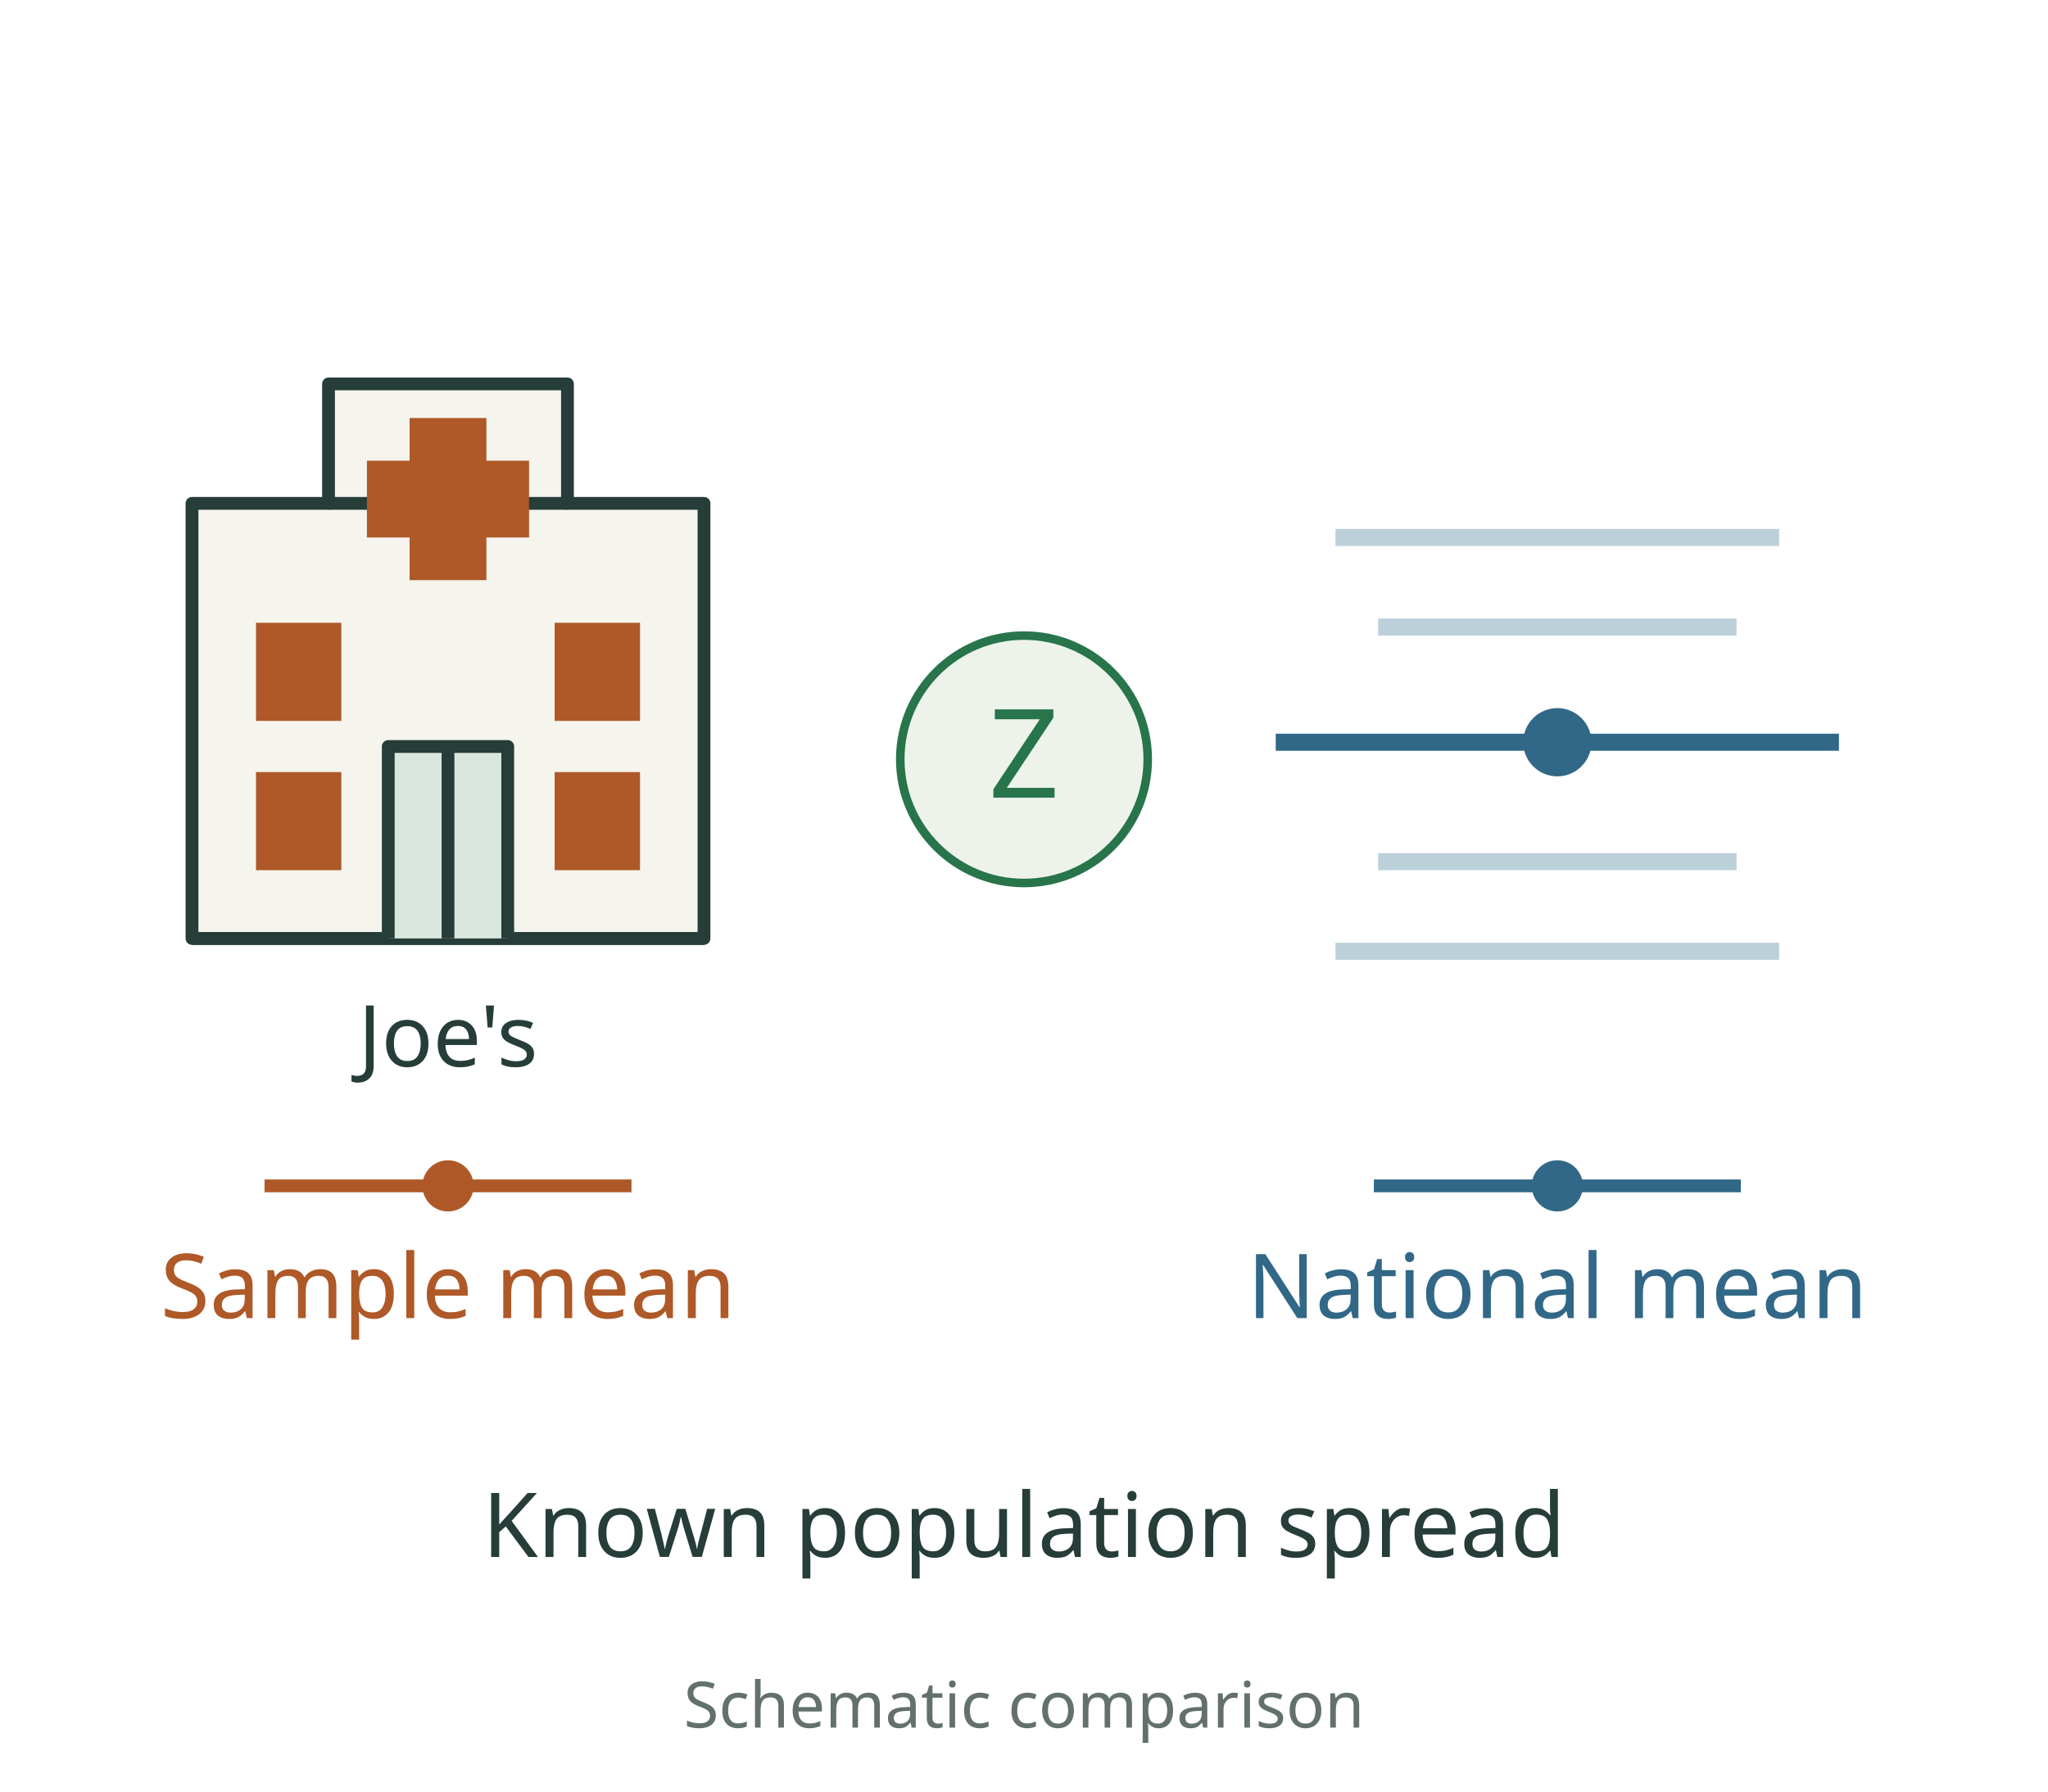
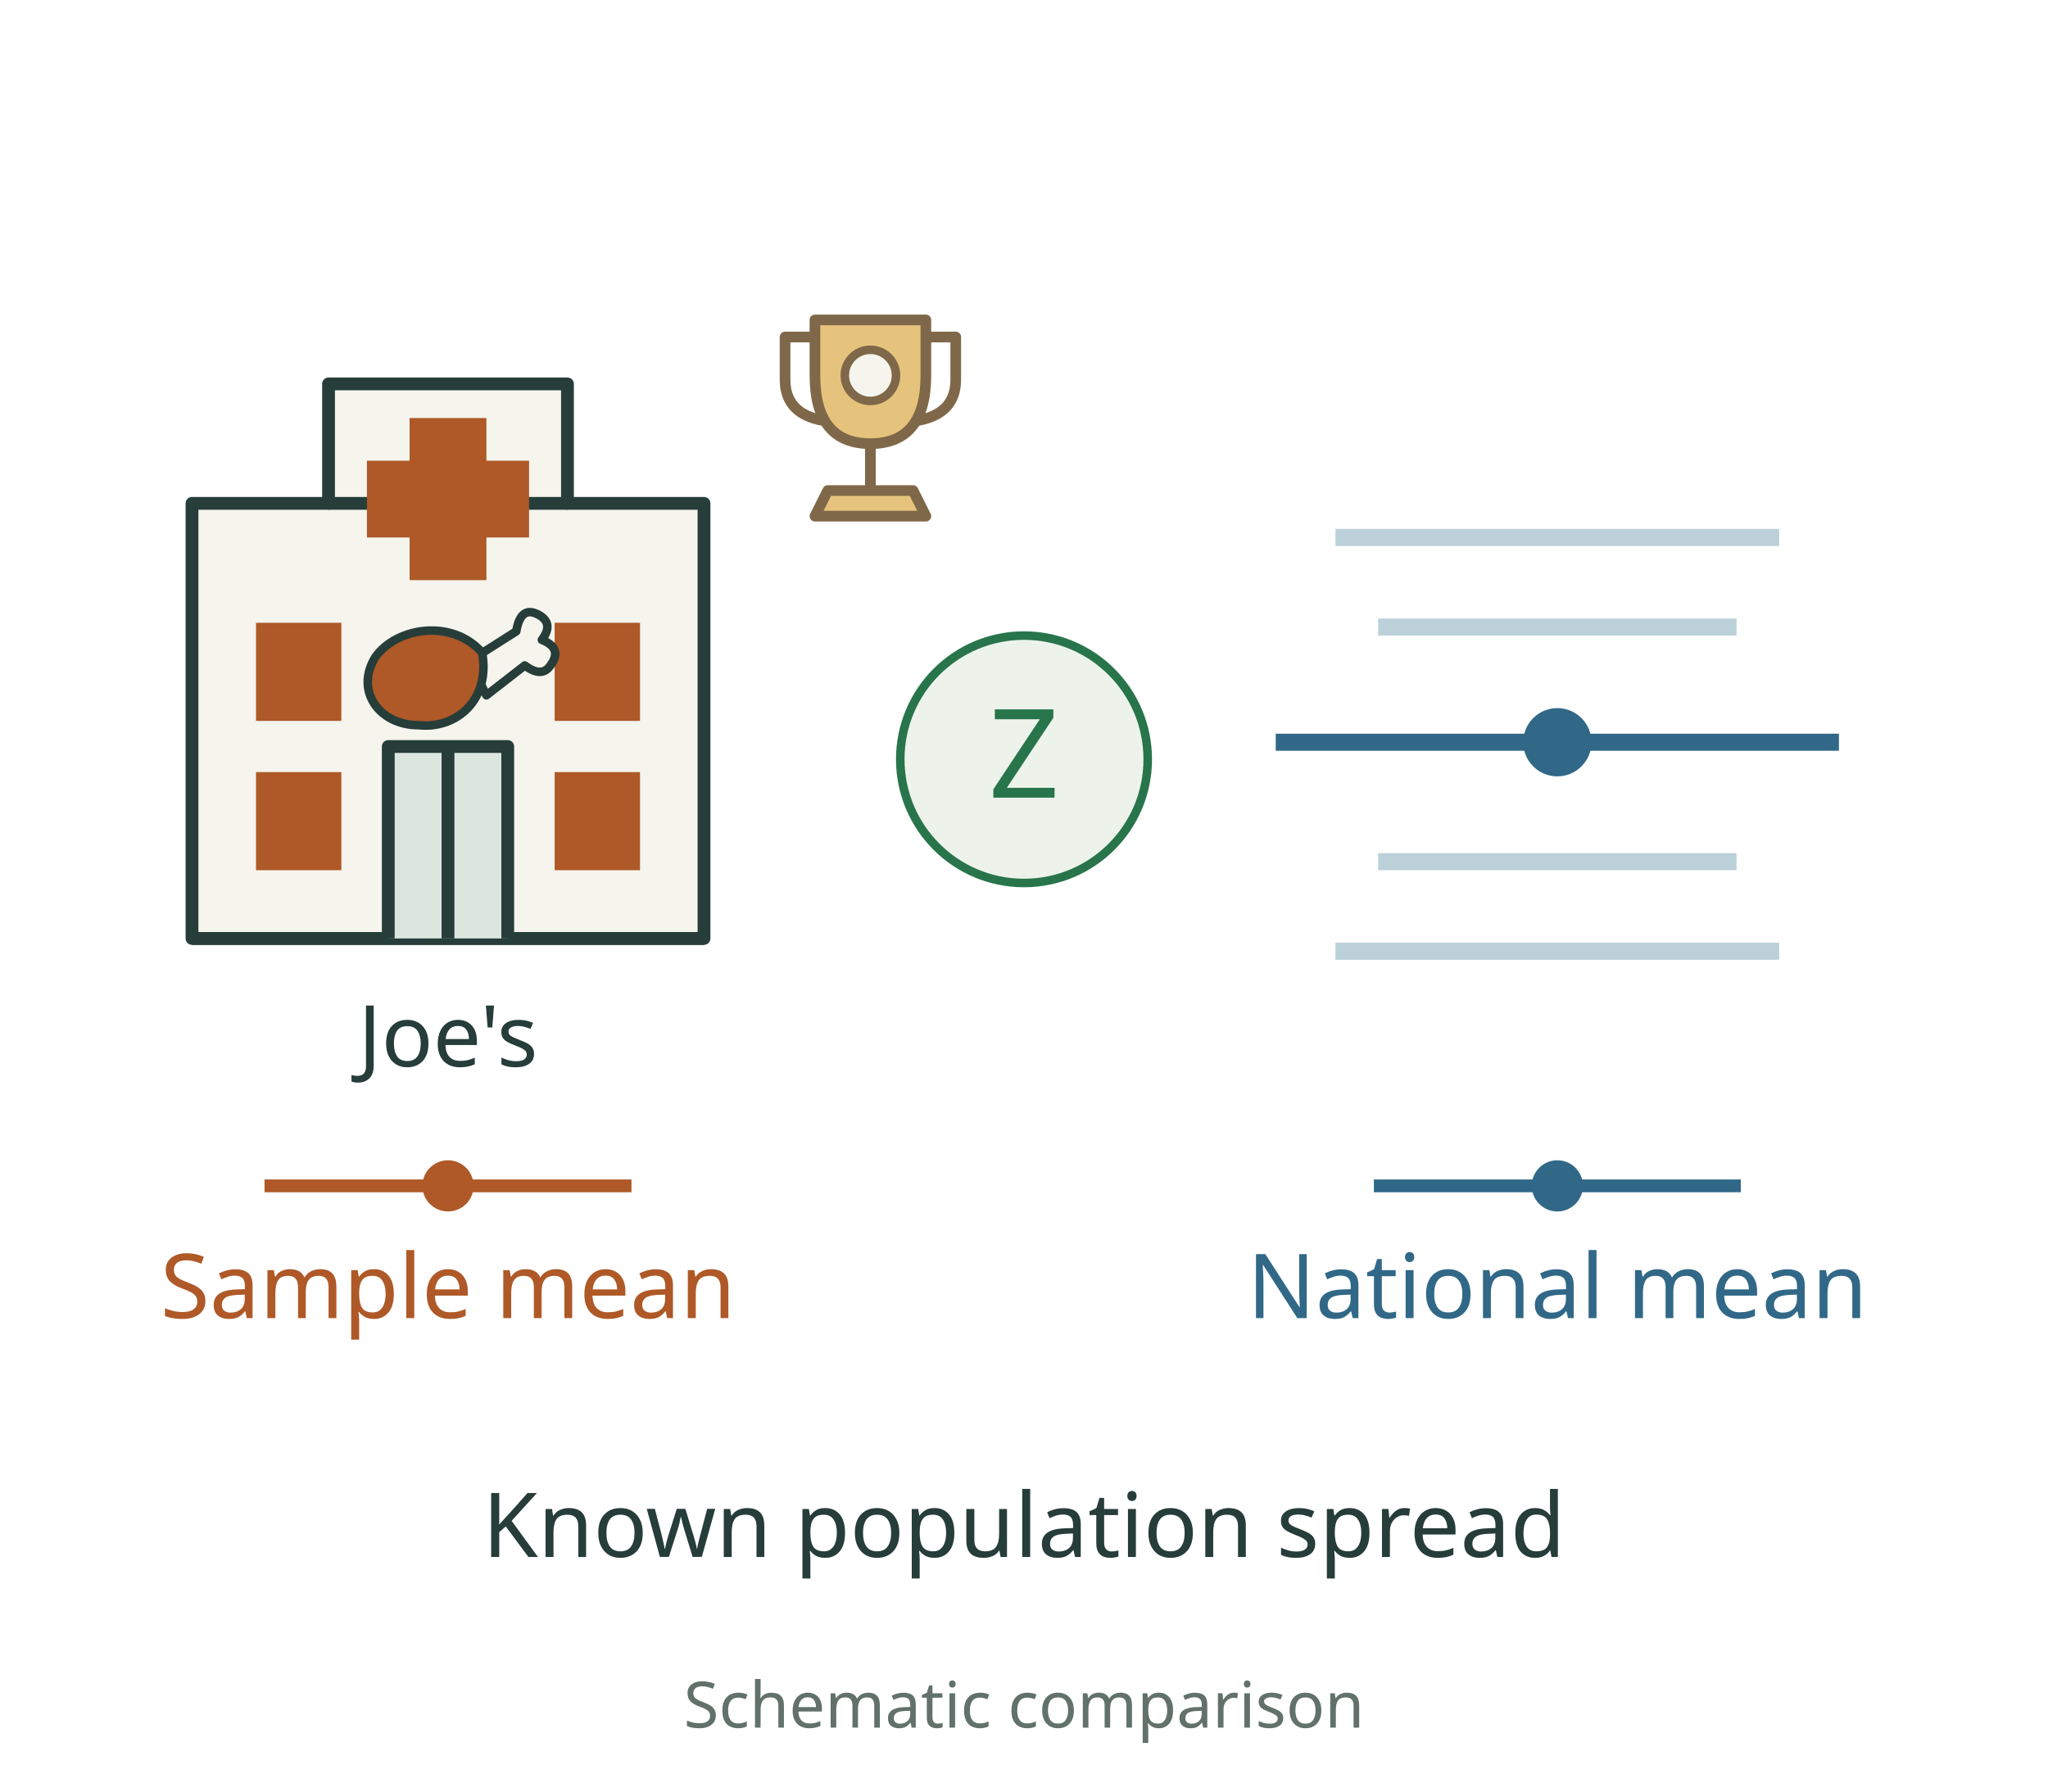
<svg xmlns="http://www.w3.org/2000/svg" width="480" height="420" viewBox="0 0 480 420" role="img" aria-labelledby="art-title art-description">
  <g id="joe's-hospital" transform="translate(35 70)" stroke="#263D39" stroke-width="3" stroke-linejoin="round">
    <path d="M10 150 V48 H42 V20 H98 V48 H130 V150 Z" fill="#F5F4ED" />
    <path d="M42 48 H98 M10 150 H130" fill="none" />
    <path d="M61 28 H79 V38 H89 V56 H79 V66 H61 V56 H51 V38 H61 Z" fill="#AE5927" stroke="none" />
    <g fill="#AE5927" stroke="none">
      <rect x="25" y="76" width="20" height="23" />
      <rect x="95" y="76" width="20" height="23" />
      <rect x="25" y="111" width="20" height="23" />
      <rect x="95" y="111" width="20" height="23" />
    </g>
    <path d="M56 150 V105 H84 V150 M70 105 V150" fill="#DBE7DE" />
+     <g id="fried-chicken-sign" stroke="#263D39" stroke-width="2" stroke-linejoin="round">
+       <path d="M75 85 L86 78 Q87 72 91 74 Q95 76 92 80 Q97 82 94 86 Q92 89 88 86 L79 93 Z" fill="#F5F4ED" />
+       <path d="M78 83 C71 75 58 77 53 84 C48 92 54 100 63 100 C72 101 80 94 78 83 Z" fill="#AE5927" />
+     </g>
  </g>
  <text x="105" y="250" text-anchor="middle" font-family="Atkinson Hyperlegible Next, sans-serif" font-size="20" fill="#263D39">Joe's</text>
  <g id="reference-mark" stroke="#316887" stroke-width="4" fill="none">
    <path d="M313 126 H417 M323 147 H407" stroke="#BCD0DA" />
    <path d="M299 174 H431" />
    <circle cx="365" cy="174" r="8" fill="#316887" stroke="none" />
    <path d="M323 202 H407 M313 223 H417" stroke="#BCD0DA" />
  </g>
  <circle cx="240" cy="178" r="29" fill="#EDF3EB" stroke="#28744B" stroke-width="2" />
  <text x="240" y="187" text-anchor="middle" font-family="Atkinson Hyperlegible Next, sans-serif" font-size="29" fill="#28744B">Z</text>
  <text x="105" y="309" text-anchor="middle" font-family="Atkinson Hyperlegible Next, sans-serif" font-size="21" fill="#AE5927">Sample mean</text>
  <text x="365" y="309" text-anchor="middle" font-family="Atkinson Hyperlegible Next, sans-serif" font-size="21" fill="#316887">National mean</text>
  <path d="M62 278 H148" stroke="#AE5927" stroke-width="3" />
  <circle cx="105" cy="278" r="6" fill="#AE5927" />
  <path d="M322 278 H408" stroke="#316887" stroke-width="3" />
  <circle cx="365" cy="278" r="6" fill="#316887" />
  <text x="240" y="365" text-anchor="middle" font-family="Atkinson Hyperlegible Next, sans-serif" font-size="21" fill="#263D39">Known population spread</text>
  <text x="240" y="405" text-anchor="middle" font-family="Atkinson Hyperlegible Next, sans-serif" font-size="15" fill="#62716A">Schematic comparison</text>
+   <g id="baby-butter-ball-trophy" transform="translate(182 65)" stroke="#7F6849" stroke-width="2.5" stroke-linejoin="round">
+     <path d="M10 14 H2 V24 Q2 34 16 34 M34 14 H42 V24 Q42 34 28 34" fill="none" />
+     <path d="M9 10 H35 V23 Q35 39 22 39 Q9 39 9 23 Z" fill="#E6C37C" />
+     <path d="M22 39 V49 M12 50 H32 L35 56 H9 Z" fill="#E6C37C" />
+     <circle cx="22" cy="23" r="6" fill="#F5F4ED" stroke-width="2" />
+   </g>
</svg>
